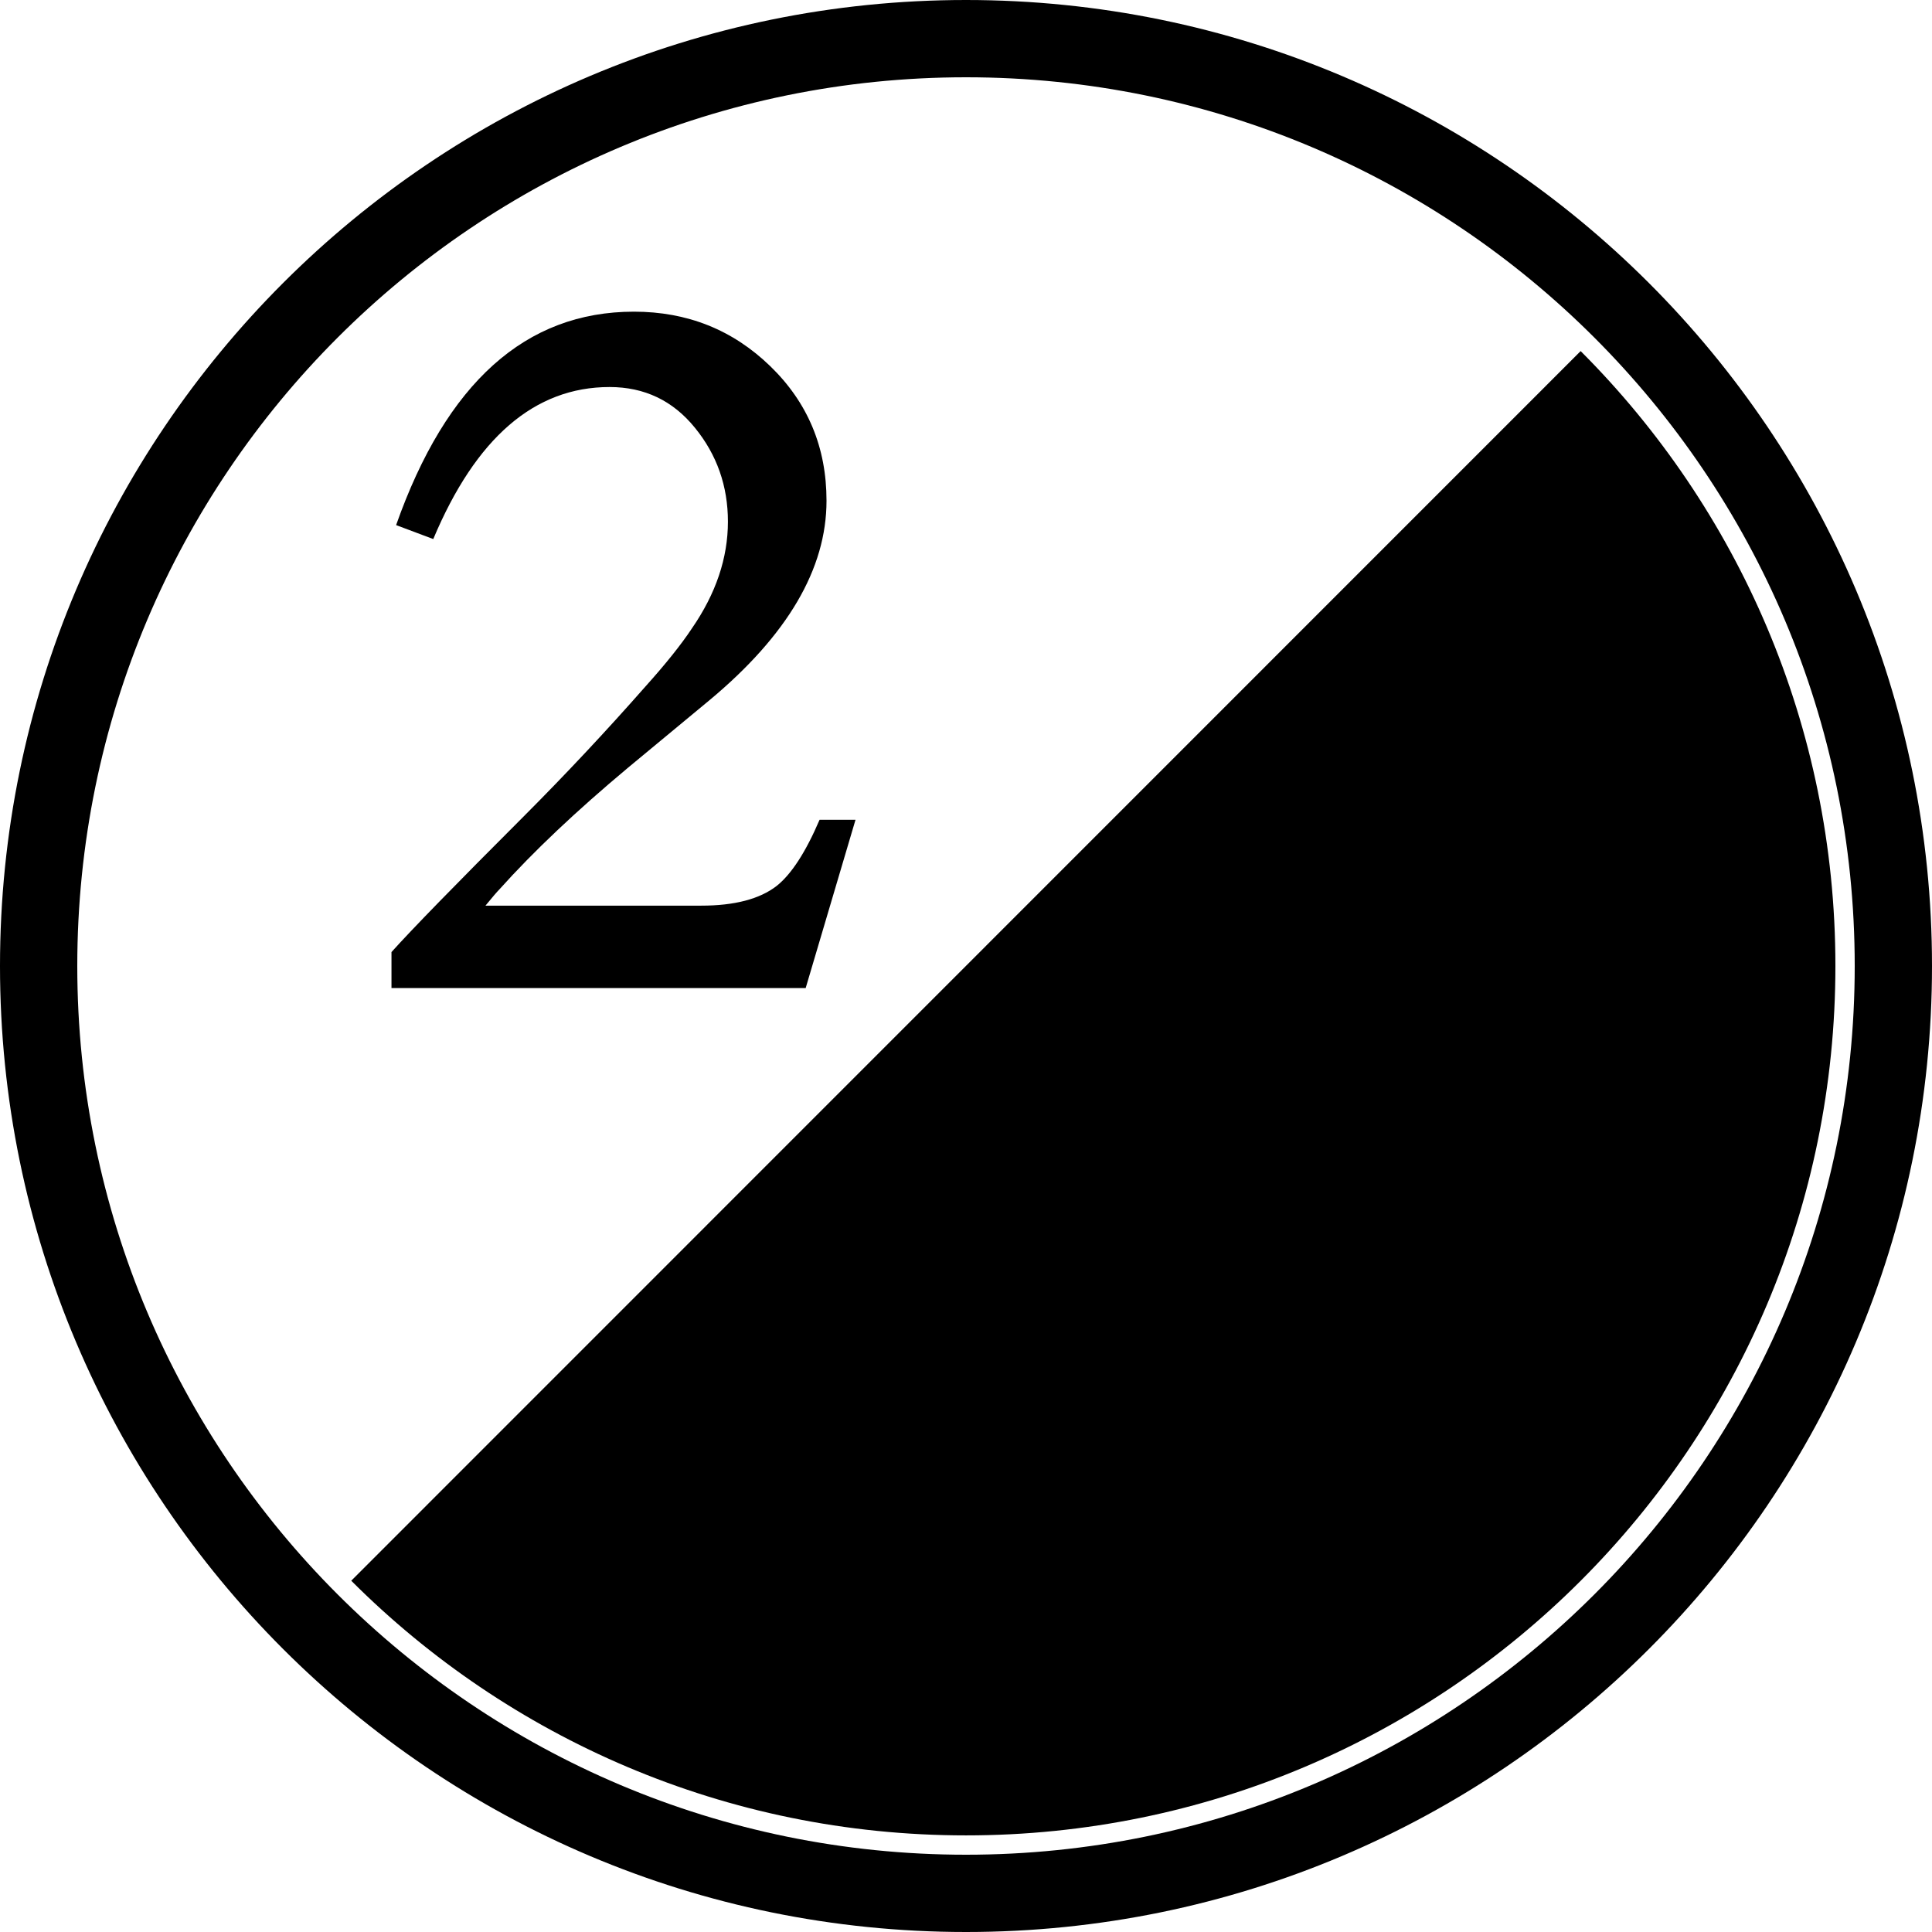
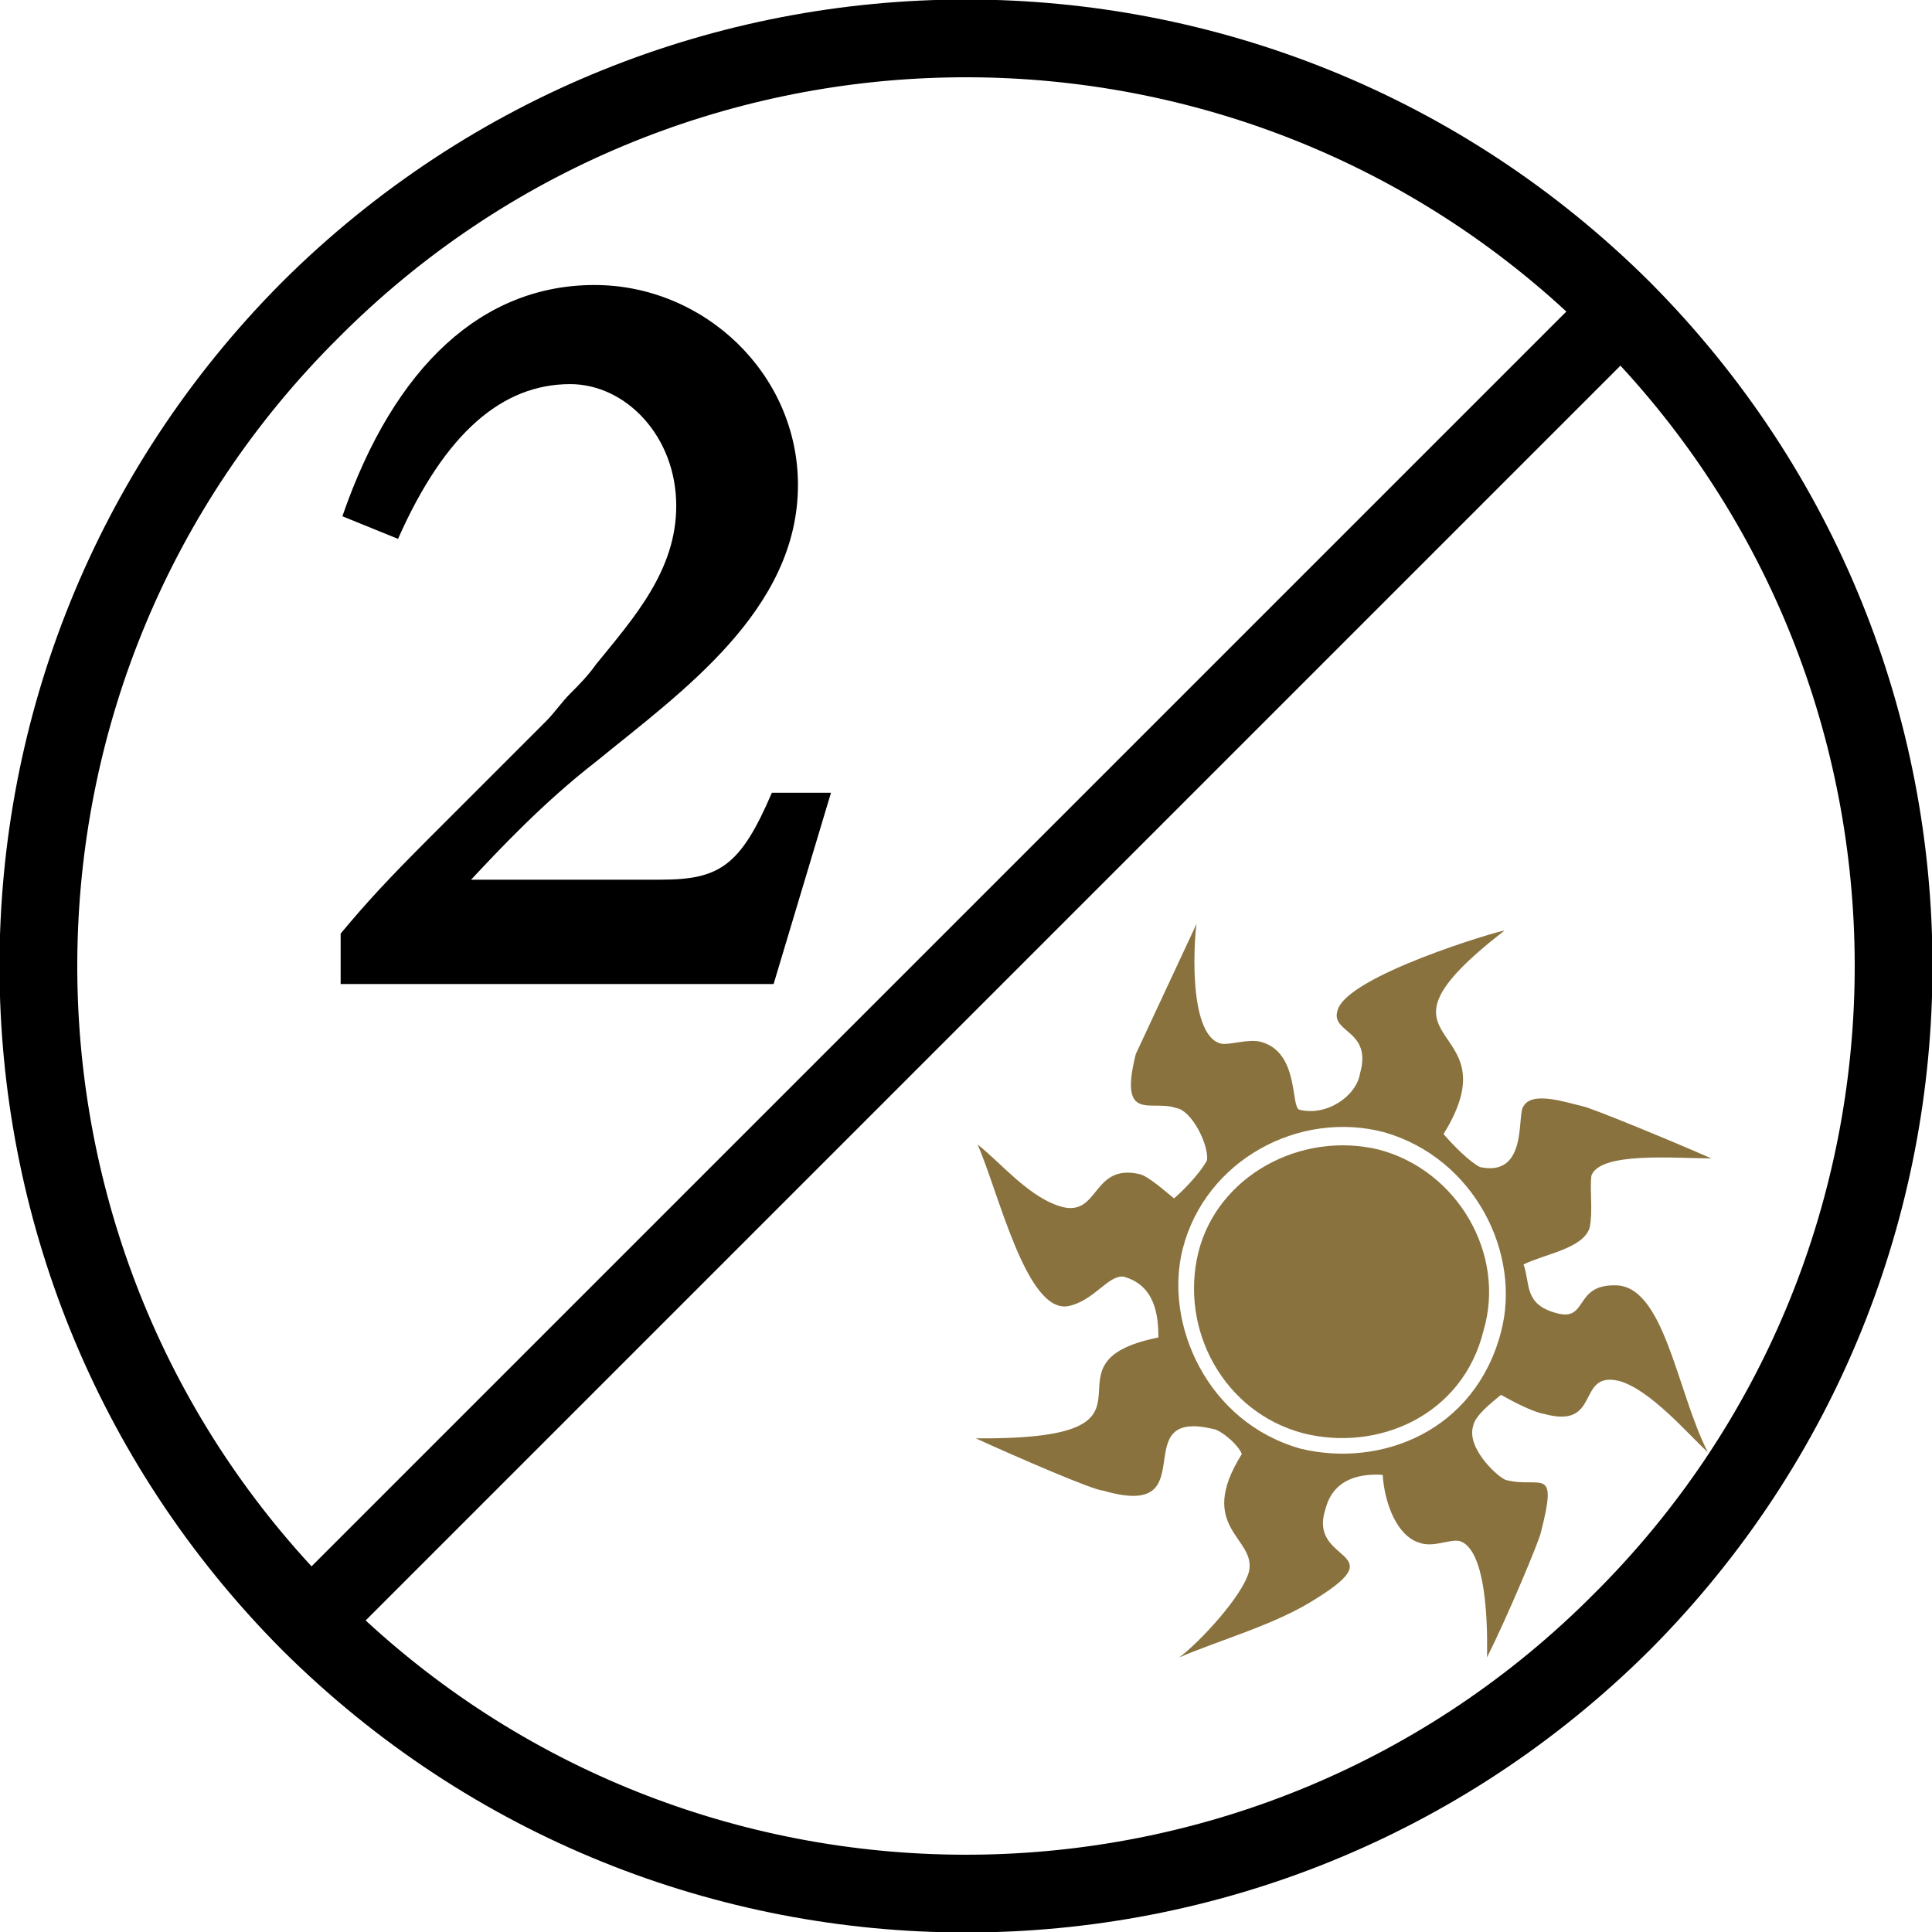
<svg xmlns="http://www.w3.org/2000/svg" version="1.1" viewBox="0 0 100 100">
  <g>
    <g>
-       <path d="M50,100c27.6,0,50-22.4,50-50s-22.4-50-50-50s-50,22.4-50,50s22.4,50,50,50ZM50,96c-25.4,0-46-20.6-46-46s20.6-46,46-46s46,20.6,46,46s-20.6,46-46,46Z" fill="#000000" />
+       <path d="M14.6,85.4c19.6,19.5,51.2,19.5,70.8,0c19.5-19.6,19.5-51.2,0-70.8c-19.6-19.5-51.2-19.5-70.8,0c-19.5,19.6-19.5,51.2,0,70.8ZM81.074,16.126l-64.948,64.948c-16.614-17.992-16.156-46.142,1.374-63.574c17.432-17.53,45.582-17.988,63.574-1.374ZM18.926,83.874l64.948-64.948c16.614,17.992,16.156,46.142-1.374,63.574c-17.432,17.53-45.582,17.988-63.574,1.374Z" />
    </g>
-     <g>
-       <g>
-         <path d="M85.349 14.636C94.401 23.687 100 36.187 100 49.996c0 27.616-22.386 50.003-50.001 50.003-13.806 0-26.305-5.596-35.354-14.646" fill="#000000" transform="translate(50, 50) scale(0.9) translate(-50, -50)" />
-         <path d="m43.646 41.59-2.866 9.677H16.959v-2.068c1.157-1.29 3.692-3.891 7.607-7.805a163.519 163.519 0 0 0 7.005-7.476c1.157-1.288 2.048-2.401 2.667-3.336 1.379-1.999 2.07-4.046 2.07-6.138 0-2.045-.633-3.848-1.901-5.402-1.267-1.561-2.903-2.339-4.905-2.339-4.313 0-7.694 2.916-10.14 8.743l-2.137-.803c2.891-8.183 7.448-12.274 13.678-12.274 3.069 0 5.682 1.044 7.839 3.134 2.159 2.092 3.236 4.67 3.236 7.741 0 3.915-2.245 7.737-6.738 11.476l-4.668 3.868c-2.981 2.492-5.453 4.827-7.406 7.005-.136.137-.402.446-.802.936h12.41c1.912 0 3.359-.377 4.335-1.133.845-.67 1.67-1.937 2.47-3.806h2.067ZM88 73.11c-2.436-2.264-4.054-3.491-4.847-3.682-.577-.138-1.135.198-1.672 1.006-.537.808-1.292 1.092-2.269.858-.396-.095-1.175-.435-2.333-1.017-.938.885-1.441 1.471-1.51 1.758-.095.398.088.938.55 1.622.46.684.894 1.071 1.3 1.17.258.062.622.091 1.091.089.467-.001.777.016.926.051.444.104.469.971.078 2.598-.37 1.552-1.302 3.852-2.793 6.892-.058-3.909-.609-5.989-1.656-6.239-.145-.035-.469.004-.972.111-.504.107-.864.137-1.08.085-1.047-.251-1.758-1.433-2.13-3.546-1.723-.145-2.757.506-3.103 1.949-.173.726.024 1.383.589 1.976.564.592.824.979.783 1.16-.233.978-2.021 2.133-5.355 3.473a228.49 228.49 0 0 0-3.688 1.522c.658-.528 1.369-1.256 2.126-2.182.863-1.057 1.372-1.906 1.529-2.559.086-.359-.209-.967-.883-1.814-.676-.849-.926-1.634-.753-2.355.146-.614.543-1.319 1.193-2.12-.34-.653-.834-1.06-1.486-1.215-1.444-.347-2.278-.05-2.503.891l-.349 1.462c-.25 1.2-1.296 1.58-3.138 1.141-1.409-.338-3.696-1.229-6.864-2.674 3.982-.039 6.118-.674 6.411-1.901-.032.146-.003-.308.096-1.353.123-1.154 1.16-1.977 3.109-2.465.072-1.738-.593-2.777-2.003-3.113-.216-.053-.706.231-1.463.853-.761.619-1.394.87-1.898.748-.867-.205-1.762-1.413-2.684-3.62a260.93 260.93 0 0 0-1.983-4.885l2.181 1.896c.963.766 1.77 1.225 2.419 1.383.506.119 1.108-.205 1.808-.974.698-.769 1.445-1.058 2.24-.866.111.026.78.414 2.012 1.168.937-.883 1.466-1.576 1.587-2.082.102-.435-.04-.994-.43-1.679-.389-.687-.802-1.079-1.236-1.185-.18-.043-.472-.057-.877-.039-.405.02-.698.006-.879-.037-.649-.155-.781-1.045-.392-2.672.102-.434 1.111-2.809 3.023-7.122-.166.53-.173 1.6-.021 3.202.18 1.953.687 3.027 1.518 3.228.144.033.458-.005.945-.118.484-.113.853-.14 1.104-.078.83.197 1.404.832 1.722 1.9l.463 1.654c.757.184 1.454.064 2.089-.356a2.836 2.836 0 0 0 1.227-1.769c.189-.795 0-1.479-.568-2.055-.57-.576-.829-.972-.775-1.188.181-.759 1.679-1.755 4.495-2.99 2.259-.985 3.709-1.536 4.349-1.651-2.054 1.725-3.199 3.07-3.431 4.047-.122.507.055 1.121.531 1.848.595.867.911 1.459.95 1.771.161.92-.146 2.047-.925 3.39.811.92 1.469 1.438 1.977 1.562 1.044.25 1.698-.168 1.958-1.25.026-.109.063-.463.112-1.063.046-.6.099-.932.151-.995.267-.472 1.32-.487 3.162-.045 1.156.276 3.479 1.175 6.972 2.698-.847.027-2.116.065-3.809.121-1.549.086-2.388.401-2.52.942-.059.253-.074.708-.04 1.364.034.656.018 1.132-.053 1.421-.12.506-.558.896-1.311 1.175l-2.156.859c.246.898.42 1.438.531 1.615.259.521.692.854 1.307 1.002.434.104.922-.18 1.465-.854.542-.672 1.212-.913 2.006-.722.976.232 1.861 1.398 2.657 3.498A390.378 390.378 0 0 0 88 73.11Zm-11.275-6.019c.552-2.313.184-4.52-1.108-6.623-1.292-2.103-3.094-3.433-5.404-3.986-2.348-.561-4.574-.205-6.672 1.07-2.098 1.271-3.447 3.077-4.045 5.416-.59 2.303-.21 4.504 1.141 6.604 1.349 2.098 3.18 3.425 5.492 3.978 2.455.587 4.698.274 6.725-.94 2.028-1.215 3.318-3.056 3.871-5.519Zm-.813-.196c-.527 2.203-1.703 3.851-3.531 4.939-1.826 1.09-3.842 1.373-6.044.846-2.131-.51-3.778-1.687-4.941-3.531-1.163-1.844-1.488-3.83-.979-5.961.503-2.096 1.699-3.709 3.593-4.842 1.896-1.13 3.889-1.445 5.982-.943 2.094.5 3.729 1.693 4.899 3.576 1.173 1.887 1.513 3.858 1.021 5.916Z" fill="#000000" transform="translate(50, 50) scale(0.9) translate(-50, -50)" />
-       </g>
+     <g transform="translate(32.32, 32.32) scale(0.9) translate(-32.32, -32.32)">
+       <path d="M23.5,47h10.9c3.4,0,4.6-0.8,6.4-5h3.4l-3.3,11h-24.9v-2.9c1.5-1.8,2.7-3.1,5.1-5.5l6.7-6.7c0.5-0.5,0.9-1.1,1.4-1.6s1-1,1.5-1.7c2.2-2.7,4.6-5.4,4.6-9.1c0-4-2.9-7-6.1-7c-3.9,0-7.2,2.8-9.9,8.9l-3.2-1.3c3-8.7,8.1-13.3,14.5-13.3c6.3,0,11.7,5.1,11.7,11.5c0,7.2-6.7,11.9-11.6,15.9c-3.1,2.4-5.7,5.2-7.2,6.8Z" />
+     </g>
+     <g transform="translate(67.68, 67.68) scale(0.9) translate(-67.68, -67.68)">
+       <path d="M85.6,71.9c-2.5-0.6-1,2.8-4.3,1.9c-0.6-0.1-1.6-0.6-2.5-1.1c-0.6,0.5-1.5,1.2-1.6,1.8c-0.4,1.3,1.5,3,1.9,3.1c2,0.5,3-0.9,2,3c-0.1,0.5-1.9,4.8-3.1,7.2c0-0.5,0.2-6.2-1.6-6.7c-0.6-0.1-1.5,0.4-2.3,0.1c-1.3-0.4-2-2.3-2.1-3.9c-1.6-0.1-2.9,0.4-3.3,2c-1,3.1,4,2.3-0.5,5.1c-2.3,1.5-5.6,2.4-7.9,3.4c1.2-0.9,3.6-3.5,4-4.9c0.5-2-3.1-2.5-0.4-6.8c-0.2-0.5-1-1.2-1.5-1.4c-5.4-1.4-0.4,5.3-6.5,3.5c-0.5,0-4.9-1.9-7.3-3c12.3,0.1,3-4.3,10.5-5.8c0-1.3-0.2-3-2-3.5c-0.9-0.1-1.7,1.4-3.2,1.7c-2.4,0.4-4-6.6-5.2-9.3c1.4,1.1,3,3.1,4.9,3.6c2.1,0.5,1.7-2.5,4.4-1.9c0.5,0.1,1.5,1,2,1.4c0.7-0.6,1.6-1.6,1.9-2.2c0.1-0.9-0.9-2.9-1.8-3c-1.4-0.5-3.3,0.9-2.3-3.1l3.5-7.5c-0.1,0.4-0.6,6.4,1.4,6.9c0.5,0.1,1.6-0.3,2.3-0.1c2.2,0.6,1.7,3.7,2.2,3.9c1.6,0.4,3.3-0.8,3.5-2.1c0.7-2.5-1.7-2.3-1.3-3.6c0.5-2,9.3-4.6,9.6-4.6c-8.9,6.9,0.7,4.9-3.5,11.7c0.6,0.7,1.5,1.6,2.1,1.9c2.8,0.6,2.1-3.1,2.5-3.5c0.5-0.9,2.5-0.2,3.4,0c0.5,0.1,4.9,1.9,7.4,3c-2.1,0-6.4-0.4-6.9,1c-0.1,0.9,0.1,2-0.1,3c-0.4,1.2-2.6,1.5-3.8,2.1c0.4,1.1,0,2.3,1.9,2.8c1.8,0.5,1-1.6,3.3-1.6c2.9-0.1,3.6,6.1,5.4,9.6c-1.1-1-3.3-3.6-5.1-4.1ZM72.1,57.6c-4.9-1.3-10.3,1.6-11.6,6.7c-1.1,4.3,1.4,10,6.8,11.5c4.6,1.1,10-1,11.5-6.7c1.2-4.5-1.5-10-6.7-11.5ZM67.4,74.9c-4.5-1.2-7.1-5.9-6-10.4c1.1-4.4,5.9-7,10.4-5.9c4.5,1.2,7.3,6,6,10.4c-1.2,4.9-6.1,7-10.4,5.9Z" fill="#89723E" />
    </g>
  </g>
</svg>
